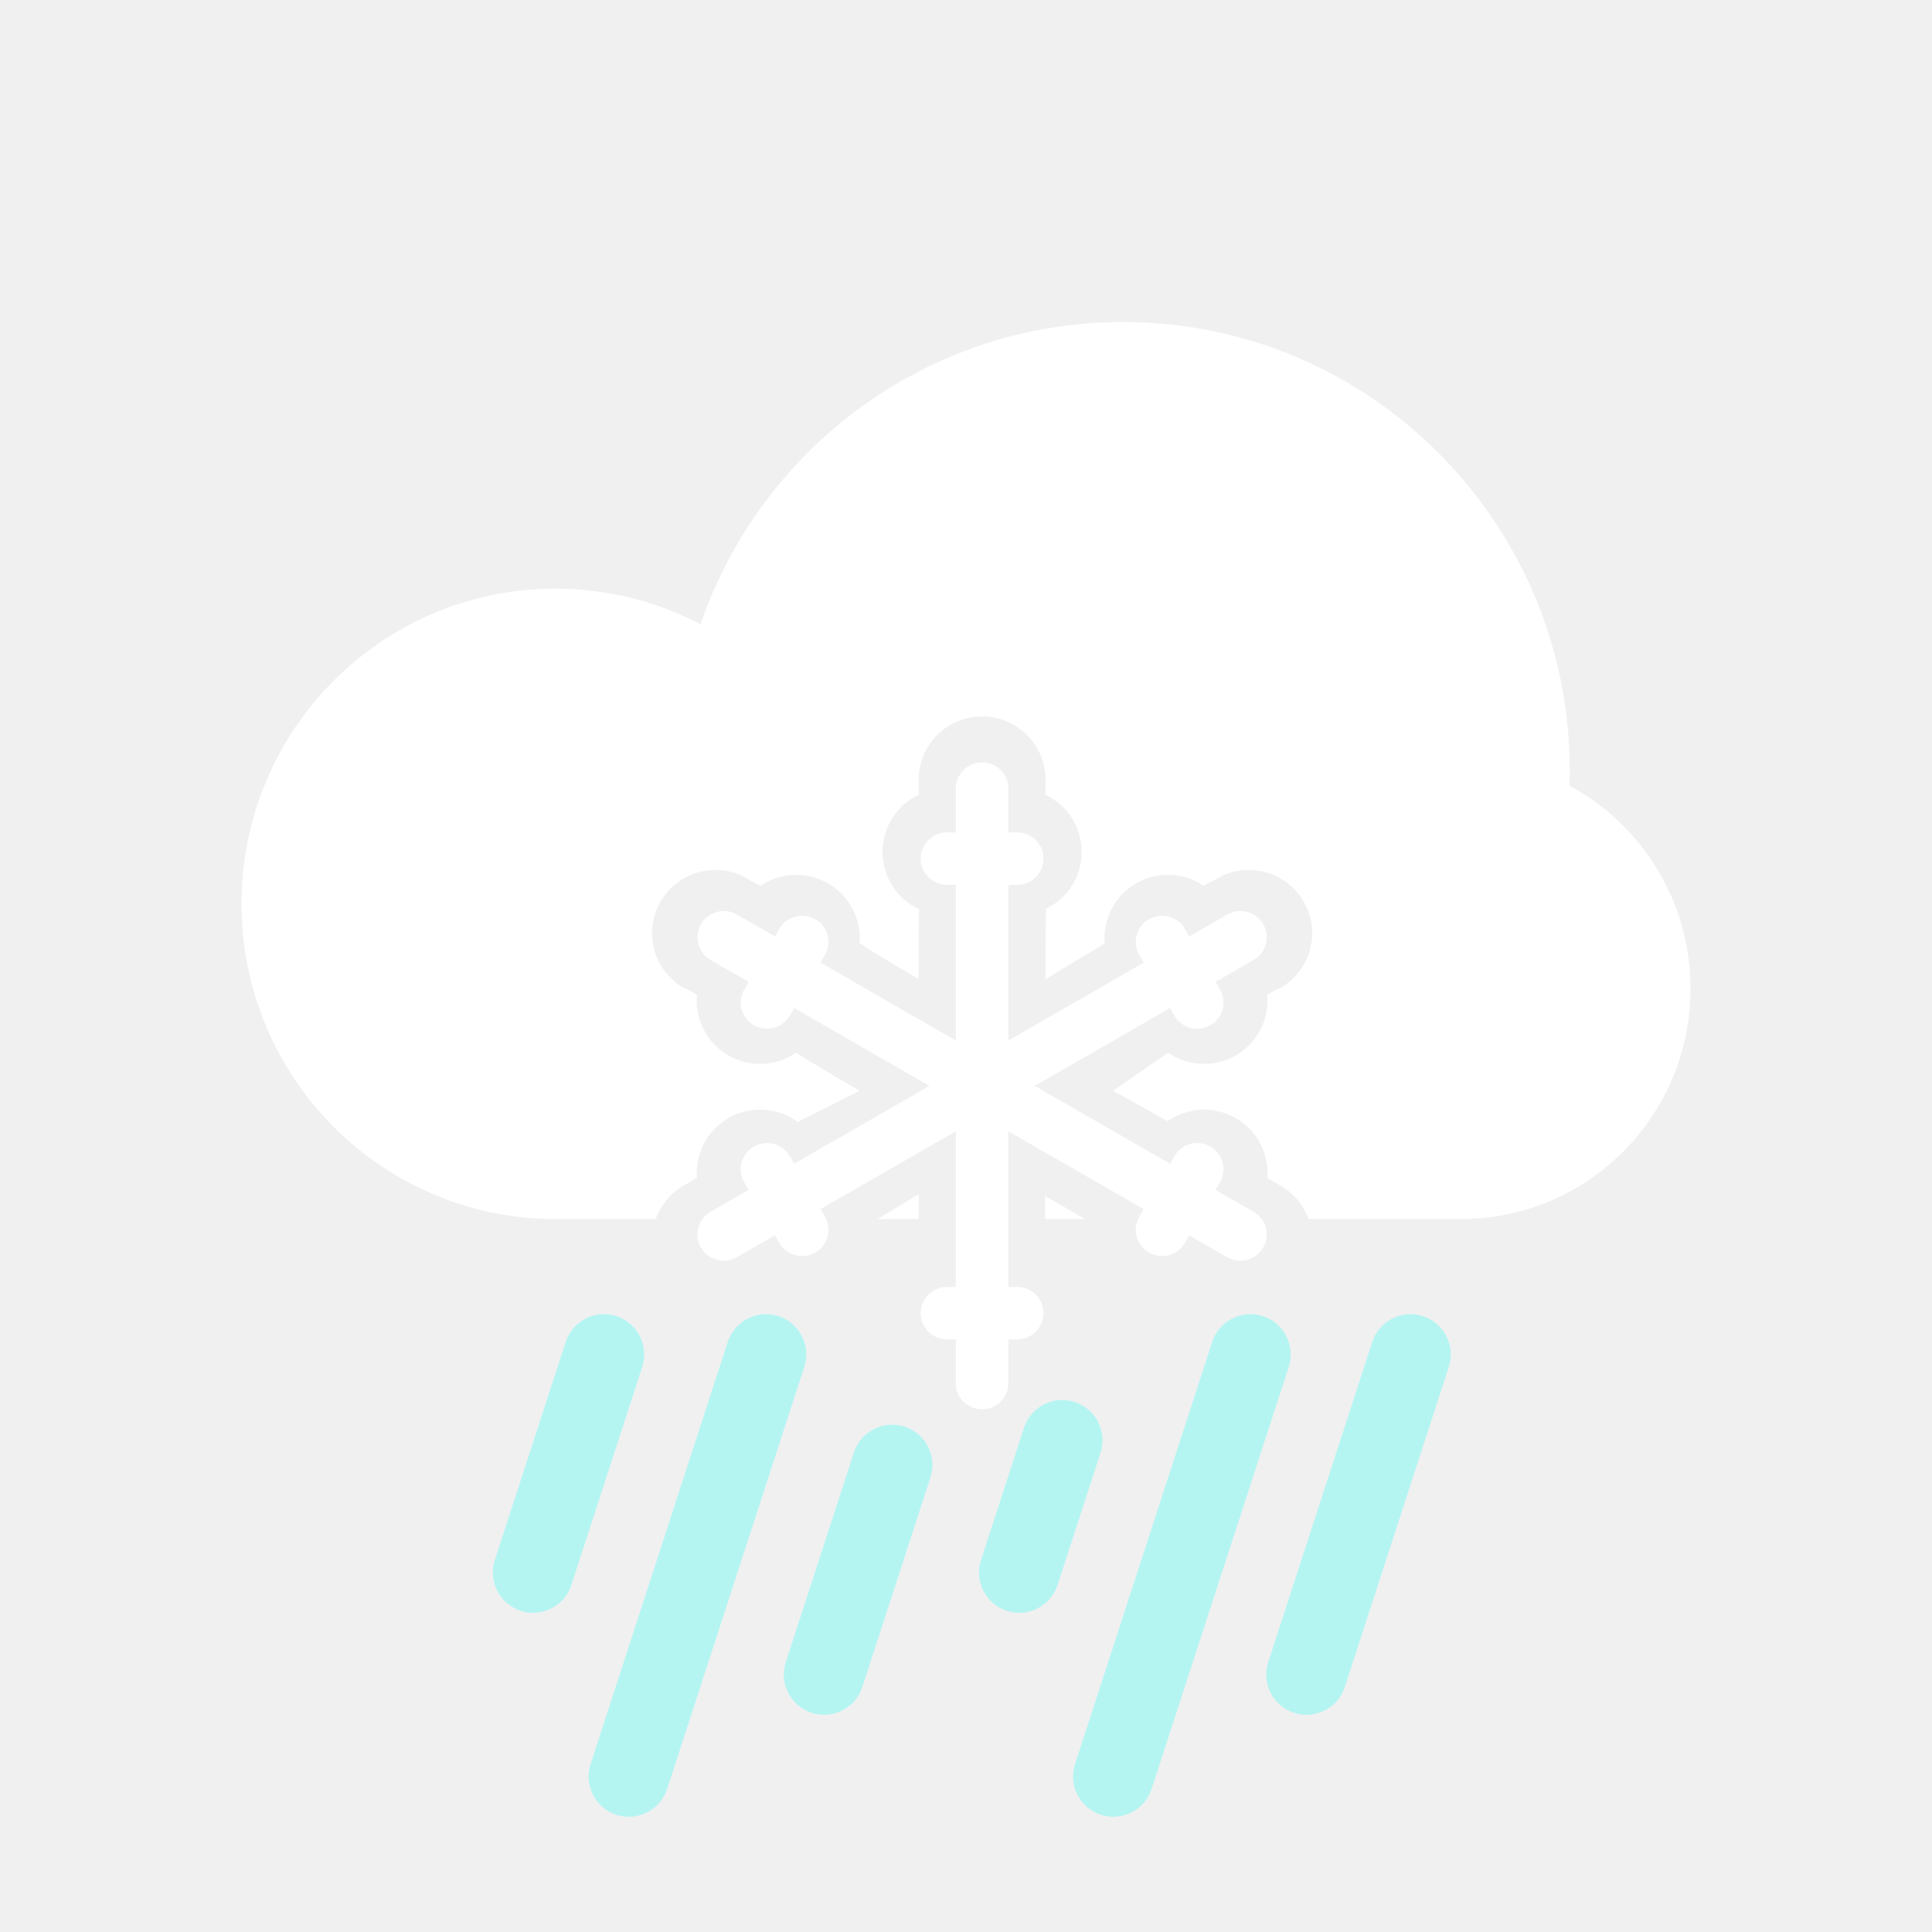
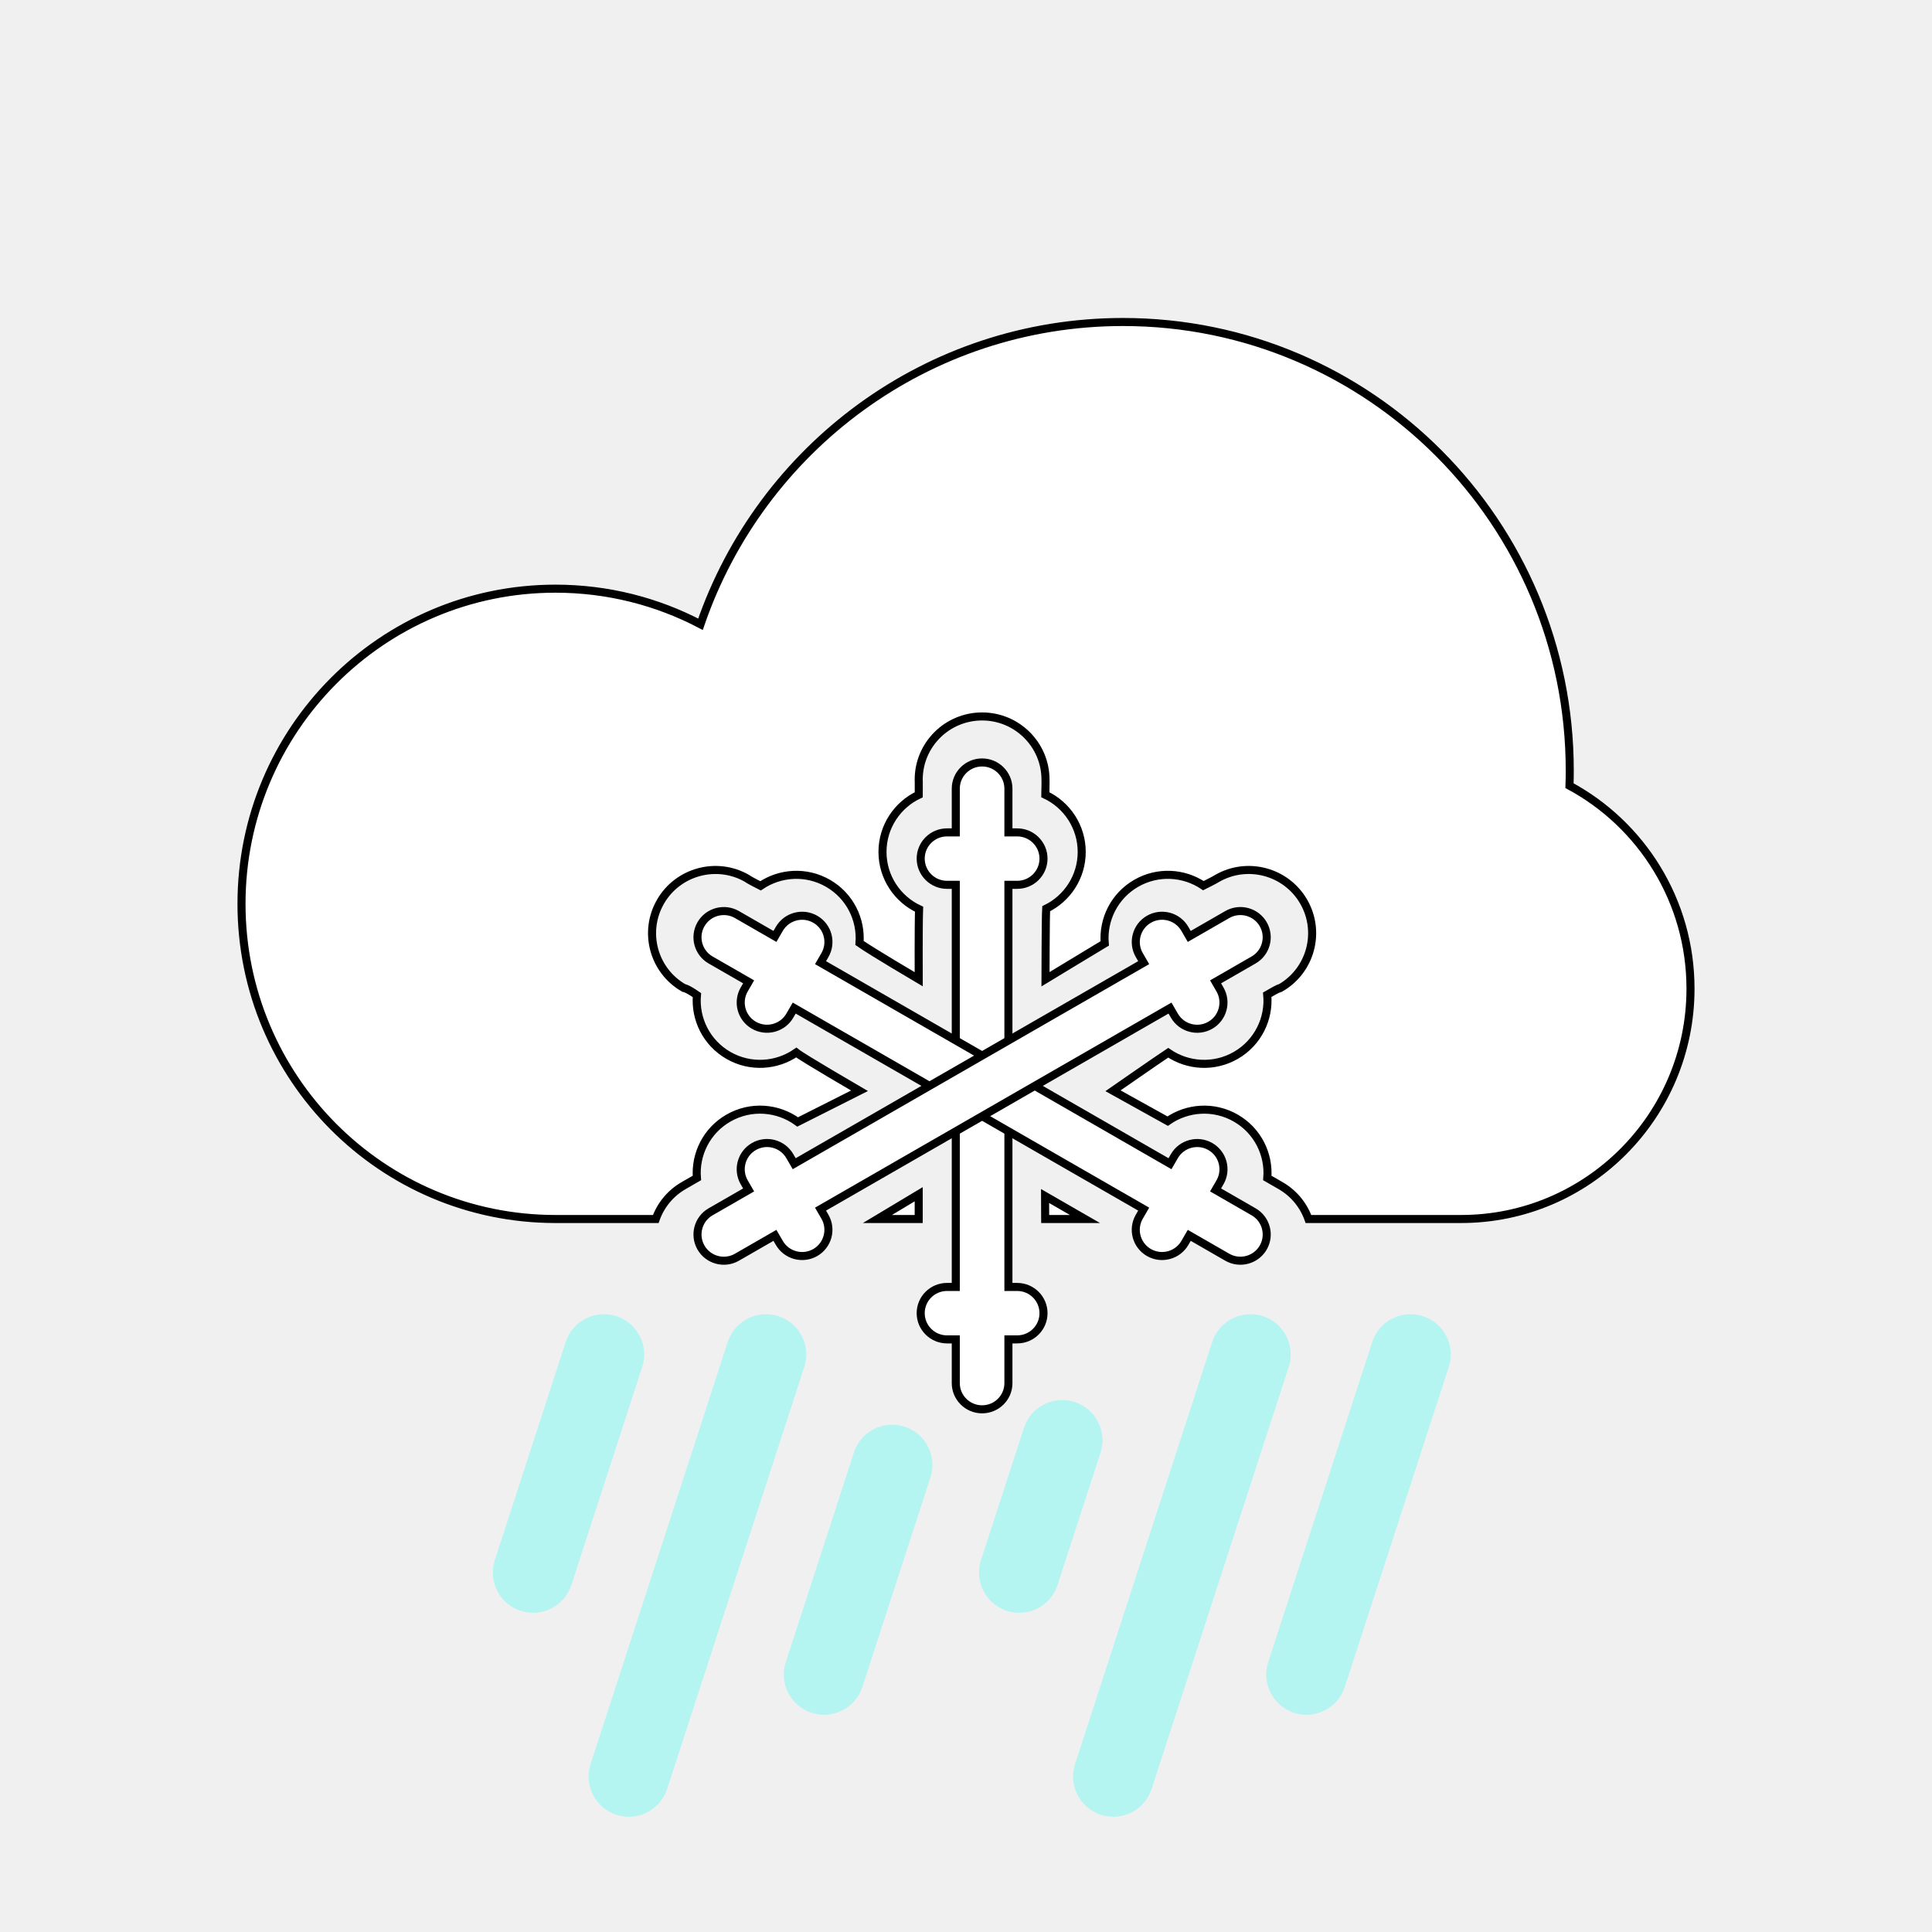
- <svg xmlns="http://www.w3.org/2000/svg" width="240" height="240" viewBox="0 0 240 240" fill="none">
-   <path fill-rule="evenodd" clip-rule="evenodd" d="M195 95.714C195 96.345 194.99 96.973 194.969 97.599C203.917 102.424 210 111.908 210 122.818C210 138.619 197.24 151.429 181.5 151.429H162.54C161.935 149.737 160.749 148.244 159.069 147.276L157.43 146.333C157.666 143.404 156.238 140.464 153.517 138.897C150.779 137.321 147.484 137.573 145.053 139.272L138.262 135.5C138.262 135.5 143.76 131.675 145.121 130.776C147.544 132.434 150.803 132.666 153.517 131.103C156.267 129.519 157.697 126.528 157.42 123.566C159.019 122.628 159.069 122.724 159.069 122.724C162.827 120.56 164.116 115.753 161.944 112C159.772 108.249 154.958 106.954 151.194 109.121C151.194 109.121 151.018 109.257 149.49 110.019C147.072 108.392 143.839 108.174 141.143 109.727C138.415 111.298 136.986 114.255 137.234 117.194C135.833 118.03 129.875 121.647 129.875 121.647C129.875 121.647 129.891 113.943 129.958 112.886C132.574 111.609 134.374 108.93 134.374 105.829C134.374 102.692 132.526 99.982 129.857 98.725C129.896 97.348 129.875 96.845 129.875 96.845C129.875 92.517 126.345 89 122 89C117.657 89 114.125 92.51 114.125 96.845C114.125 96.845 114.145 97.011 114.132 98.729C111.468 99.988 109.626 102.693 109.626 105.829C109.626 108.977 111.486 111.694 114.17 112.946C114.097 115.009 114.125 121.647 114.125 121.647C114.125 121.647 108.251 118.188 106.772 117.141C106.999 114.219 105.571 111.29 102.857 109.727C100.152 108.169 96.901 108.396 94.479 110.042C92.95 109.273 92.806 109.121 92.806 109.121C89.048 106.957 84.229 108.247 82.056 112C79.885 115.751 81.167 120.557 84.931 122.724C84.931 122.724 85.289 122.723 86.574 123.618C86.318 126.563 87.747 129.527 90.483 131.103C93.209 132.672 96.488 132.43 98.916 130.749C99.724 131.401 106.772 135.5 106.772 135.5L99.088 139.372C96.645 137.581 93.276 137.289 90.483 138.897C87.764 140.462 86.336 143.404 86.571 146.332L84.931 147.276C83.253 148.243 82.067 149.737 81.462 151.429H69C47.461 151.429 30 133.9 30 112.278C30 90.656 47.461 73.127 69 73.127C75.5 73.127 81.628 74.724 87.018 77.547C94.522 55.697 115.185 40 139.5 40C170.152 40 195 64.944 195 95.714ZM108.995 151.429H114.125V148.353L108.995 151.429ZM129.835 151.429H134.782L129.823 148.573L129.835 151.429Z" fill="white" />
-   <path fill-rule="evenodd" clip-rule="evenodd" d="M118.731 159.869V109.917H117.645C115.837 109.917 114.372 108.455 114.372 106.659C114.372 104.86 115.835 103.402 117.645 103.402H118.731V97.964C118.731 96.169 120.198 94.714 122 94.714C123.806 94.714 125.269 96.178 125.269 97.964V103.402H126.355C128.163 103.402 129.628 104.864 129.628 106.659C129.628 108.459 128.166 109.917 126.355 109.917H125.269V159.869H126.355C128.163 159.869 129.628 161.331 129.628 163.127C129.628 164.926 128.166 166.384 126.355 166.384H125.269V171.822C125.269 173.617 123.802 175.071 122 175.071C120.195 175.071 118.731 173.608 118.731 171.822V166.384H117.645C115.837 166.384 114.372 164.922 114.372 163.127C114.372 161.327 115.835 159.869 117.645 159.869H118.731Z" fill="white" />
-   <path fill-rule="evenodd" clip-rule="evenodd" d="M101.929 119.584L145.341 144.56L145.884 143.622C146.788 142.062 148.791 141.529 150.352 142.427C151.915 143.326 152.451 145.318 151.546 146.88L151.003 147.817L155.729 150.536C157.289 151.433 157.82 153.427 156.919 154.982C156.016 156.54 154.012 157.072 152.46 156.179L147.734 153.46L147.191 154.397C146.287 155.957 144.284 156.49 142.723 155.593C141.16 154.693 140.624 152.701 141.529 151.139L142.072 150.202L98.659 125.226L98.117 126.164C97.213 127.723 95.209 128.257 93.649 127.359C92.085 126.459 91.549 124.468 92.454 122.906L92.997 121.969L88.271 119.25C86.712 118.352 86.181 116.359 87.082 114.804C87.984 113.245 89.988 112.714 91.54 113.607L96.266 116.326L96.809 115.389C97.713 113.829 99.716 113.295 101.277 114.193C102.841 115.093 103.377 117.084 102.472 118.646L101.929 119.584Z" fill="white" />
-   <path fill-rule="evenodd" clip-rule="evenodd" d="M145.341 125.226L101.929 150.202L102.472 151.139C103.375 152.699 102.837 154.695 101.277 155.593C99.713 156.492 97.714 155.959 96.809 154.397L96.266 153.46L91.54 156.179C89.981 157.076 87.983 156.537 87.082 154.982C86.179 153.424 86.719 151.429 88.271 150.536L92.997 147.817L92.454 146.88C91.55 145.32 92.088 143.325 93.649 142.427C95.212 141.527 97.211 142.06 98.116 143.622L98.659 144.56L142.072 119.584L141.529 118.646C140.625 117.087 141.163 115.091 142.723 114.193C144.287 113.294 146.286 113.827 147.191 115.389L147.734 116.326L152.46 113.607C154.02 112.71 156.018 113.249 156.919 114.804C157.821 116.362 157.281 118.357 155.729 119.25L151.003 121.969L151.546 122.906C152.45 124.466 151.912 126.461 150.352 127.359C148.788 128.259 146.789 127.726 145.884 126.164L145.341 125.226Z" fill="white" />
+ <svg xmlns="http://www.w3.org/2000/svg" width="240" height="240" viewBox="0 0 240 240" fill="none" stroke-width="1">
+   <path fill-rule="evenodd" clip-rule="evenodd" d="M195 95.714C195 96.345 194.99 96.973 194.969 97.599C203.917 102.424 210 111.908 210 122.818C210 138.619 197.24 151.429 181.5 151.429H162.54C161.935 149.737 160.749 148.244 159.069 147.276L157.43 146.333C157.666 143.404 156.238 140.464 153.517 138.897C150.779 137.321 147.484 137.573 145.053 139.272L138.262 135.5C138.262 135.5 143.76 131.675 145.121 130.776C147.544 132.434 150.803 132.666 153.517 131.103C156.267 129.519 157.697 126.528 157.42 123.566C159.019 122.628 159.069 122.724 159.069 122.724C162.827 120.56 164.116 115.753 161.944 112C159.772 108.249 154.958 106.954 151.194 109.121C151.194 109.121 151.018 109.257 149.49 110.019C147.072 108.392 143.839 108.174 141.143 109.727C138.415 111.298 136.986 114.255 137.234 117.194C135.833 118.03 129.875 121.647 129.875 121.647C129.875 121.647 129.891 113.943 129.958 112.886C132.574 111.609 134.374 108.93 134.374 105.829C134.374 102.692 132.526 99.982 129.857 98.725C129.896 97.348 129.875 96.845 129.875 96.845C129.875 92.517 126.345 89 122 89C117.657 89 114.125 92.51 114.125 96.845C114.125 96.845 114.145 97.011 114.132 98.729C111.468 99.988 109.626 102.693 109.626 105.829C109.626 108.977 111.486 111.694 114.17 112.946C114.097 115.009 114.125 121.647 114.125 121.647C114.125 121.647 108.251 118.188 106.772 117.141C106.999 114.219 105.571 111.29 102.857 109.727C100.152 108.169 96.901 108.396 94.479 110.042C92.95 109.273 92.806 109.121 92.806 109.121C89.048 106.957 84.229 108.247 82.056 112C79.885 115.751 81.167 120.557 84.931 122.724C84.931 122.724 85.289 122.723 86.574 123.618C86.318 126.563 87.747 129.527 90.483 131.103C93.209 132.672 96.488 132.43 98.916 130.749C99.724 131.401 106.772 135.5 106.772 135.5L99.088 139.372C96.645 137.581 93.276 137.289 90.483 138.897C87.764 140.462 86.336 143.404 86.571 146.332L84.931 147.276C83.253 148.243 82.067 149.737 81.462 151.429H69C47.461 151.429 30 133.9 30 112.278C30 90.656 47.461 73.127 69 73.127C75.5 73.127 81.628 74.724 87.018 77.547C94.522 55.697 115.185 40 139.5 40C170.152 40 195 64.944 195 95.714ZM108.995 151.429H114.125V148.353L108.995 151.429ZM129.835 151.429H134.782L129.823 148.573L129.835 151.429Z" fill="white" stroke="black" stroke-width="1" />
+   <path fill-rule="evenodd" clip-rule="evenodd" d="M118.731 159.869V109.917H117.645C115.837 109.917 114.372 108.455 114.372 106.659C114.372 104.86 115.835 103.402 117.645 103.402H118.731V97.964C118.731 96.169 120.198 94.714 122 94.714C123.806 94.714 125.269 96.178 125.269 97.964V103.402H126.355C128.163 103.402 129.628 104.864 129.628 106.659C129.628 108.459 128.166 109.917 126.355 109.917H125.269V159.869H126.355C128.163 159.869 129.628 161.331 129.628 163.127C129.628 164.926 128.166 166.384 126.355 166.384H125.269V171.822C125.269 173.617 123.802 175.071 122 175.071C120.195 175.071 118.731 173.608 118.731 171.822V166.384H117.645C115.837 166.384 114.372 164.922 114.372 163.127C114.372 161.327 115.835 159.869 117.645 159.869H118.731Z" fill="white" stroke="black" stroke-width="1" />
+   <path fill-rule="evenodd" clip-rule="evenodd" d="M101.929 119.584L145.341 144.56L145.884 143.622C146.788 142.062 148.791 141.529 150.352 142.427C151.915 143.326 152.451 145.318 151.546 146.88L151.003 147.817L155.729 150.536C157.289 151.433 157.82 153.427 156.919 154.982C156.016 156.54 154.012 157.072 152.46 156.179L147.734 153.46L147.191 154.397C146.287 155.957 144.284 156.49 142.723 155.593C141.16 154.693 140.624 152.701 141.529 151.139L142.072 150.202L98.659 125.226L98.117 126.164C97.213 127.723 95.209 128.257 93.649 127.359C92.085 126.459 91.549 124.468 92.454 122.906L92.997 121.969L88.271 119.25C86.712 118.352 86.181 116.359 87.082 114.804C87.984 113.245 89.988 112.714 91.54 113.607L96.266 116.326L96.809 115.389C97.713 113.829 99.716 113.295 101.277 114.193C102.841 115.093 103.377 117.084 102.472 118.646L101.929 119.584Z" fill="white" stroke="black" stroke-width="1" />
+   <path fill-rule="evenodd" clip-rule="evenodd" d="M145.341 125.226L101.929 150.202L102.472 151.139C103.375 152.699 102.837 154.695 101.277 155.593C99.713 156.492 97.714 155.959 96.809 154.397L96.266 153.46L91.54 156.179C89.981 157.076 87.983 156.537 87.082 154.982C86.179 153.424 86.719 151.429 88.271 150.536L92.997 147.817L92.454 146.88C91.55 145.32 92.088 143.325 93.649 142.427C95.212 141.527 97.211 142.06 98.116 143.622L98.659 144.56L142.072 119.584L141.529 118.646C140.625 117.087 141.163 115.091 142.723 114.193C144.287 113.294 146.286 113.827 147.191 115.389L147.734 116.326L152.46 113.607C154.02 112.71 156.018 113.249 156.919 114.804C157.821 116.362 157.281 118.357 155.729 119.25L151.003 121.969L151.546 122.906C152.45 124.466 151.912 126.461 150.352 127.359C148.788 128.259 146.789 127.726 145.884 126.164L145.341 125.226Z" fill="white" stroke="black" stroke-width="1" />
  <path fill-rule="evenodd" clip-rule="evenodd" d="M96.702 163.499C94.076 162.646 91.255 164.083 90.402 166.71L73.365 219.143C72.512 221.769 73.949 224.59 76.575 225.443C79.202 226.297 82.022 224.859 82.876 222.233L99.912 169.8C100.766 167.174 99.328 164.353 96.702 163.499ZM156.882 163.499C154.256 162.646 151.435 164.083 150.581 166.71L133.545 219.143C132.691 221.769 134.129 224.59 136.755 225.443C139.381 226.297 142.202 224.859 143.055 222.233L160.092 169.8C160.945 167.174 159.508 164.353 156.882 163.499ZM106.074 180.438C106.927 177.811 109.748 176.374 112.374 177.227C115 178.081 116.437 180.902 115.584 183.528L107.125 209.563C106.272 212.189 103.451 213.626 100.824 212.773C98.198 211.92 96.761 209.099 97.614 206.473L106.074 180.438ZM176.765 163.499C174.139 162.646 171.318 164.083 170.465 166.71L157.545 206.473C156.692 209.099 158.129 211.92 160.755 212.773C163.381 213.626 166.202 212.189 167.056 209.563L179.975 169.8C180.829 167.174 179.391 164.353 176.765 163.499ZM70.27 166.71C71.123 164.083 73.944 162.646 76.57 163.499C79.196 164.353 80.634 167.174 79.78 169.8L70.977 196.892C70.124 199.519 67.303 200.956 64.677 200.103C62.051 199.249 60.613 196.429 61.467 193.802L70.27 166.71ZM133.501 174.163C130.875 173.31 128.054 174.747 127.201 177.373L121.862 193.802C121.009 196.429 122.446 199.249 125.073 200.103C127.699 200.956 130.52 199.519 131.373 196.892L136.711 180.463C137.564 177.837 136.127 175.016 133.501 174.163Z" fill="#B4F5F2" />
</svg>
